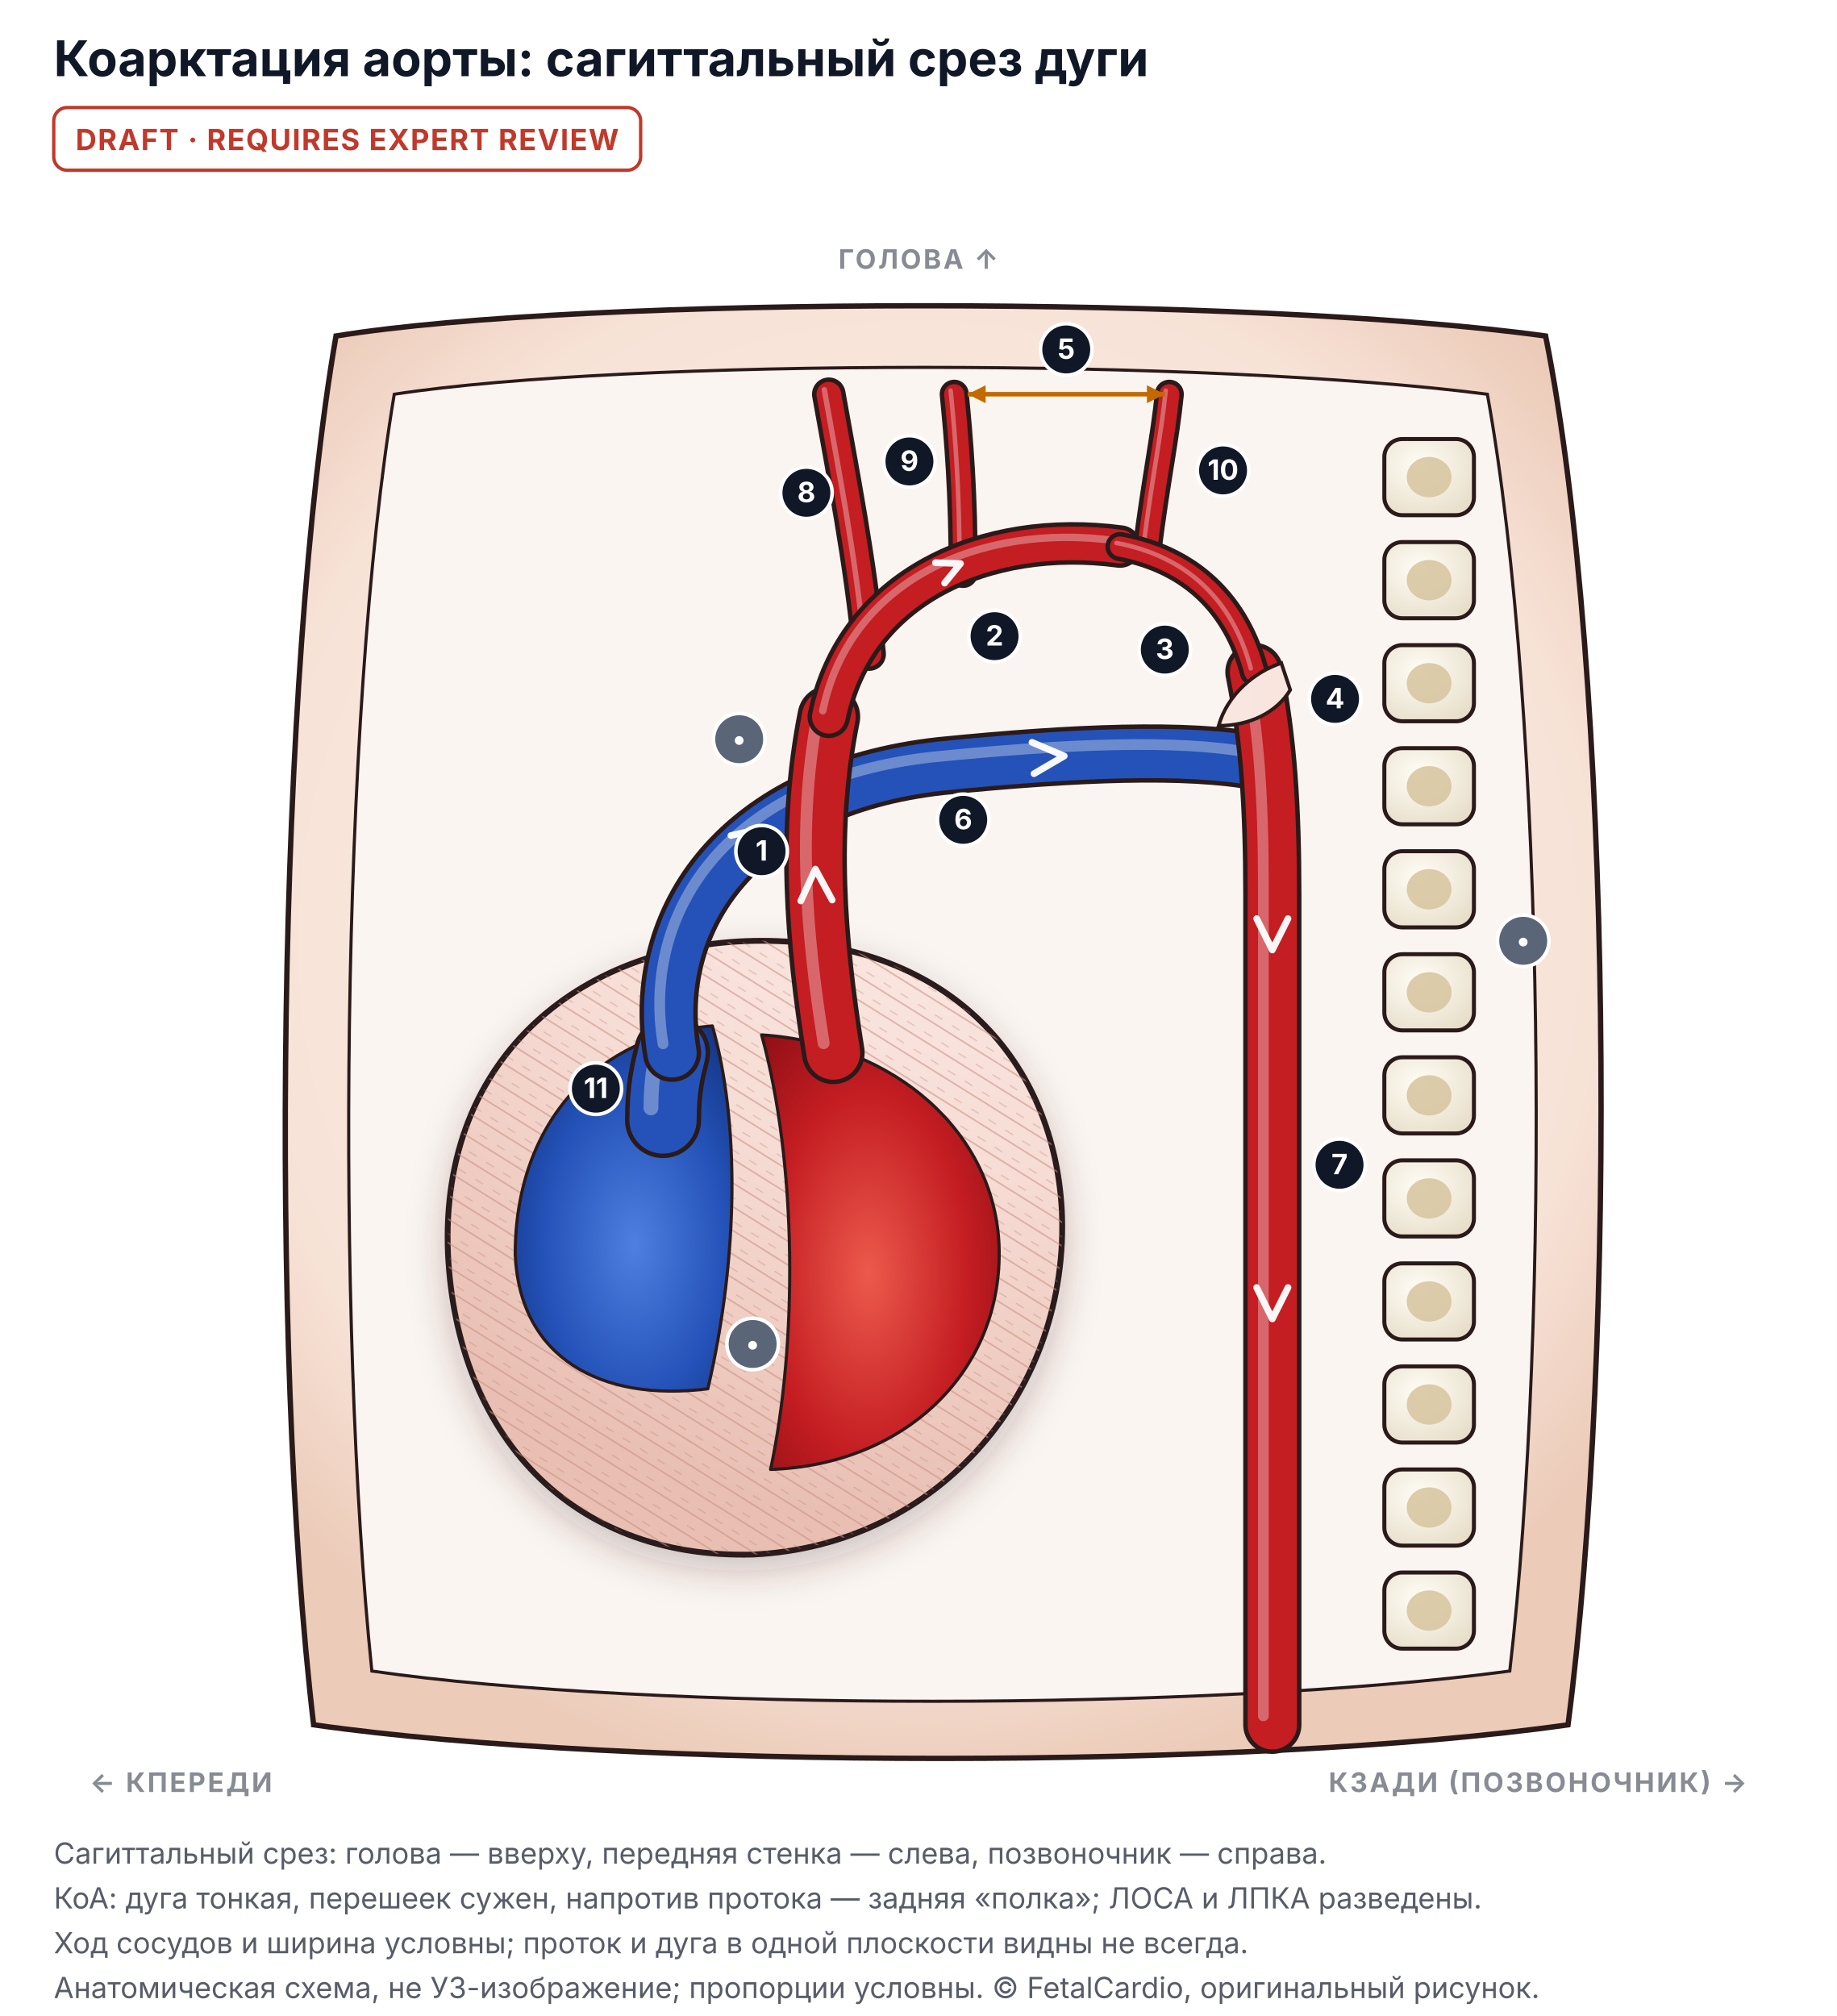
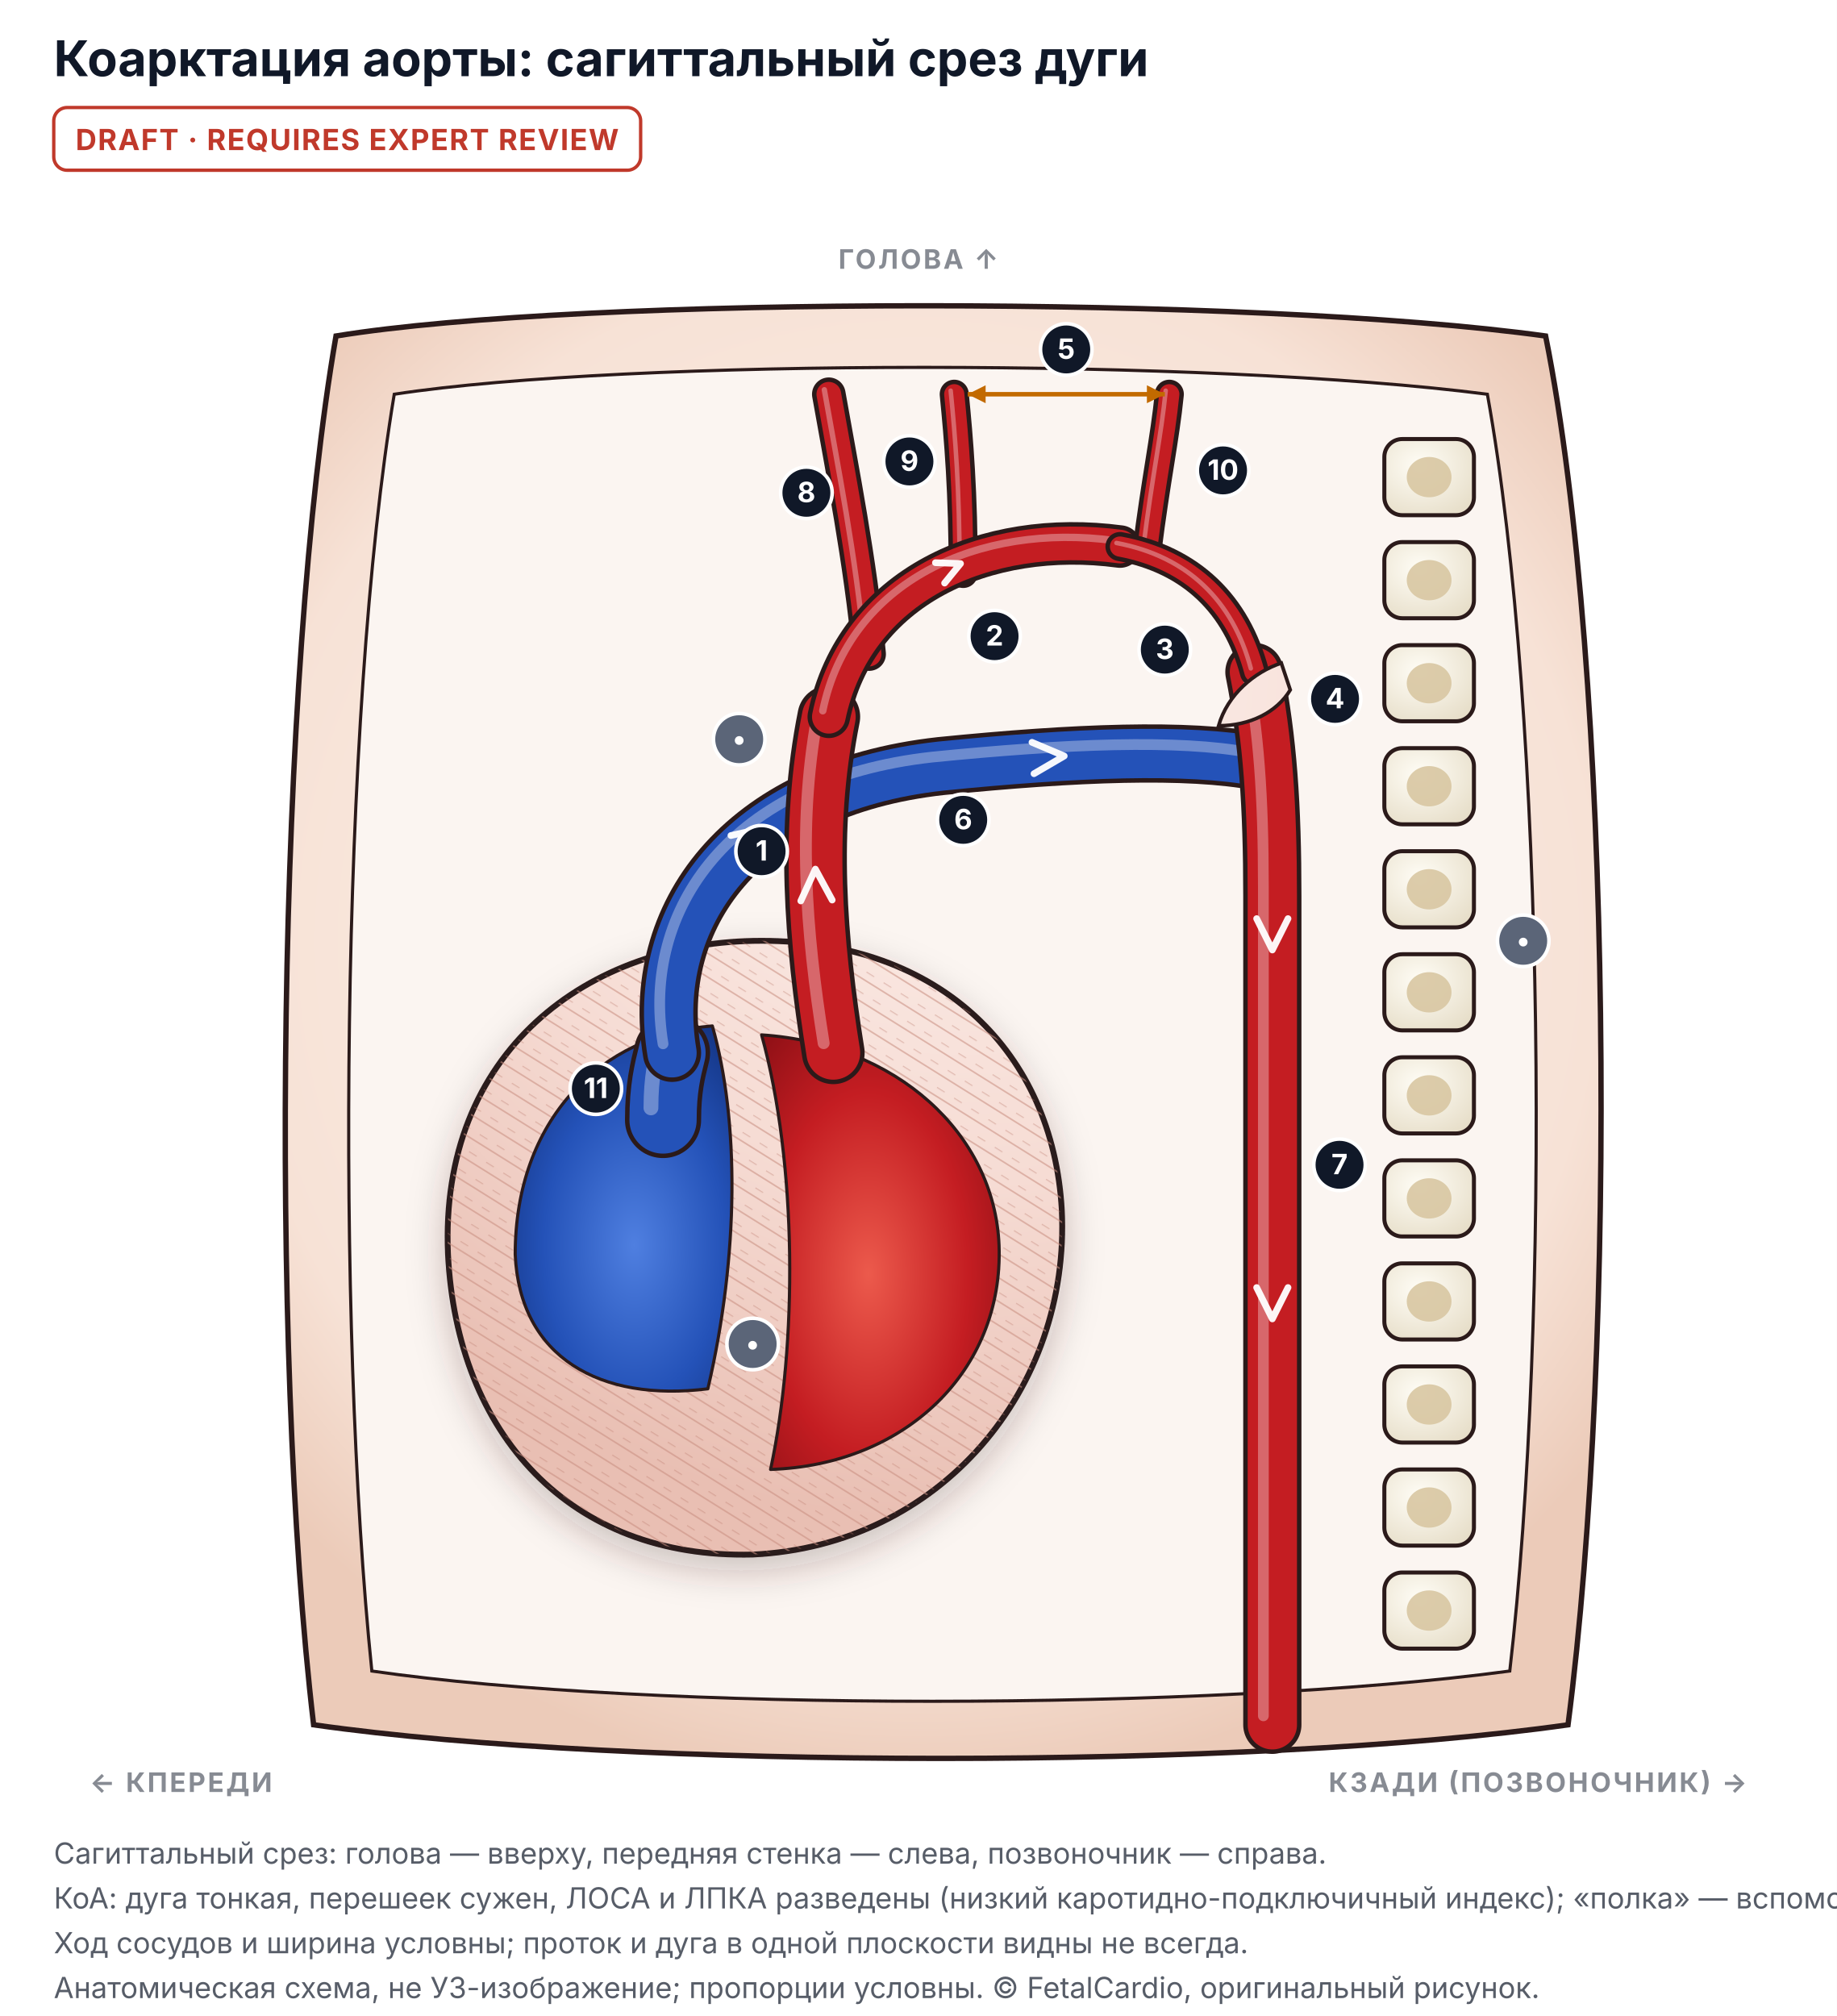
<svg xmlns="http://www.w3.org/2000/svg" viewBox="0 0 820 900" role="img" aria-labelledby="t-coa-arch d-coa-arch" font-family="Inter, system-ui, -apple-system, 'Segoe UI', Roboto, sans-serif" data-status="draft">
  <defs>
    <radialGradient id="g-myo" gradientUnits="userSpaceOnUse" cx="430" cy="300" r="380">
      <stop offset="0" stop-color="#fdf2ee" />
      <stop offset=".6" stop-color="#f6dcd4" />
      <stop offset="1" stop-color="#e9bfb3" />
    </radialGradient>
    <radialGradient id="g-blue" gradientUnits="userSpaceOnUse" cx="350" cy="330" r="260">
      <stop offset="0" stop-color="#4f7fe0" />
      <stop offset=".55" stop-color="#2452b8" />
      <stop offset="1" stop-color="#143584" />
    </radialGradient>
    <radialGradient id="g-red" gradientUnits="userSpaceOnUse" cx="570" cy="330" r="260">
      <stop offset="0" stop-color="#ec5a4c" />
      <stop offset=".55" stop-color="#c41d22" />
      <stop offset="1" stop-color="#7f0c12" />
    </radialGradient>
    <linearGradient id="g-fo" x1="0" x2="1">
      <stop offset="0" stop-color="#2452b8" />
      <stop offset="1" stop-color="#c41d22" />
    </linearGradient>
    <linearGradient id="g-vein" x1="0" x2="0" y1="0" y2="1">
      <stop offset="0" stop-color="#c41d22" />
      <stop offset="1" stop-color="#e2483f" />
    </linearGradient>
    <radialGradient id="g-ao" cx=".38" cy=".34" r=".72">
      <stop offset="0" stop-color="#f28a7e" />
      <stop offset=".6" stop-color="#c41d22" />
      <stop offset="1" stop-color="#7f0c12" />
    </radialGradient>
    <pattern id="p-fib" width="9" height="9" patternUnits="userSpaceOnUse" patternTransform="rotate(32)">
      <path d="M0,4.5 H9" stroke="#c98e80" stroke-width=".7" opacity=".55" />
      <path d="M0,1 H4" stroke="#b97a6c" stroke-width=".5" opacity=".35" />
    </pattern>
    <pattern id="p-sheen" width="7" height="7" patternUnits="userSpaceOnUse" patternTransform="rotate(-20)">
      <path d="M0,3.5 H7" stroke="#ffffff" stroke-width=".6" opacity=".12" />
    </pattern>
    <filter id="f-soft" x="-10%" y="-10%" width="120%" height="125%">
      <feDropShadow dx="0" dy="6" stdDeviation="8" flood-color="#3a1414" flood-opacity=".25" />
    </filter>
    <filter id="f-ish" x="-10%" y="-10%" width="120%" height="120%">
      <feGaussianBlur stdDeviation="6" />
    </filter>
    <clipPath id="c-rv">
      <path d="M 448.0,360.0 448.0,358.4 448.2,356.8 448.6,355.2 448.8,353.6 448.8,352.0 448.8,350.4 448.8,348.8 448.9,347.1 449.0,345.5 448.6,343.9 449.0,342.3 449.7,340.8 450.6,339.3 450.8,337.7 450.2,336.0 449.8,334.3 449.6,332.6 449.5,331.0 449.7,329.4 451.3,328.0 451.8,326.5 452.4,324.9 453.1,323.4 453.3,321.8 453.0,320.2 452.8,318.5 452.7,316.9 452.8,315.3 453.0,313.7 452.1,311.9 452.9,310.4 453.9,308.9 455.2,307.5 455.2,305.9 454.3,304.1 453.8,302.4 453.4,300.8 453.4,299.1 453.6,297.5 454.6,296.1 455.4,294.6 456.3,293.1 457.6,291.7 457.6,290.0 456.8,288.3 456.3,286.6 456.0,284.9 456.0,283.3 456.3,281.7 457.8,280.3 458.4,278.8 459.2,277.3 460.2,275.8 460.2,274.2 459.7,272.5 459.4,270.8 459.3,269.2 459.4,267.6 459.7,266.0 458.6,264.2 459.5,262.7 460.8,261.3 462.3,259.9 462.1,258.2 461.1,256.5 460.5,254.8 460.1,253.1 460.1,251.5 460.4,249.9 462.6,248.6 463.2,247.0 464.0,245.5 465.0,244.1 464.9,242.4 464.5,240.8 464.3,239.1 464.2,237.5 464.3,235.9 464.6,234.3 463.8,232.5 464.7,231.0 465.8,229.6 467.3,228.2 466.9,226.5 466.2,224.8 465.7,223.1 465.5,221.4 465.6,219.8 465.9,218.2 467.5,216.9 468.2,215.3 468.9,213.8 469.9,212.3 469.7,210.7 469.4,209.0 469.3,207.4 469.3,205.8 469.4,204.2 469.7,202.6 470.2,201.0 470.8,199.5 471.5,198.0 472.3,196.5 472.2,194.8 472.0,193.2 471.9,191.5 472.0,189.9 472.2,188.3 472.5,186.8 472.3,185.1 473.0,183.6 473.8,182.1 474.7,180.6 474.5,179.0 474.3,177.3 474.3,175.7 474.4,174.1 474.7,172.5 475.0,170.9 475.1,169.3 475.8,167.8 476.5,166.3 477.2,164.7 477.2,163.1 477.4,161.5 478.0,160.0 475.8,159.2 474.3,158.4 473.0,157.7 472.1,156.9 471.7,155.8 471.7,154.4 472.0,152.4 470.9,151.6 468.7,152.6 465.6,155.7 464.0,157.0 463.0,157.7 462.3,157.5 461.7,156.5 461.2,154.5 460.5,151.8 459.5,148.3 458.0,148.4 456.6,151.4 455.5,155.2 454.3,156.5 453.0,156.7 451.4,156.0 449.5,154.7 447.3,152.9 444.8,151.2 442.2,149.9 440.0,150.0 438.8,151.4 437.5,152.6 436.1,153.8 434.7,154.9 433.2,155.7 431.6,156.4 429.9,156.8 428.0,156.8 426.5,157.8 426.0,160.6 425.1,162.7 424.1,164.5 422.9,165.9 421.5,166.9 419.8,167.5 417.9,167.5 415.6,167.0 413.0,165.9 411.8,167.3 410.1,168.0 409.0,169.5 407.7,170.9 406.4,172.1 404.9,173.0 403.3,173.6 401.5,174.0 399.5,174.2 397.3,174.0 396.1,175.3 396.7,179.8 396.4,182.6 395.6,184.7 394.6,186.3 393.1,187.2 391.2,187.5 388.9,187.0 386.1,185.9 382.8,184.0 382.2,186.3 381.1,187.8 380.4,190.0 379.5,191.7 378.3,193.1 376.9,194.0 375.1,194.5 373.0,194.5 370.6,194.0 367.9,193.1 367.2,195.2 366.5,197.3 365.9,199.3 365.0,201.0 363.8,202.3 362.4,203.2 360.6,203.8 358.6,203.9 356.3,203.7 353.7,203.0 353.1,205.1 352.7,207.5 352.2,209.5 351.3,211.2 350.2,212.5 348.8,213.5 347.1,214.0 345.1,214.2 342.8,214.0 340.1,213.3 339.8,215.6 340.3,218.9 340.1,221.2 339.5,223.1 338.6,224.5 337.2,225.4 335.4,225.8 333.2,225.7 330.6,225.3 327.4,224.2 327.7,227.0 330.0,231.9 330.5,234.8 330.4,237.0 329.7,238.5 328.3,239.3 326.2,239.4 323.4,238.8 320.0,237.6 315.6,235.4 317.3,239.4 316.1,240.4 315.9,242.4 315.5,244.1 314.6,245.4 313.4,246.4 311.7,247.0 309.7,247.2 307.4,247.2 304.5,246.7 305.2,249.4 307.2,253.1 307.7,255.5 307.6,257.4 307.0,258.7 305.7,259.6 303.8,260.0 301.4,259.9 298.5,259.6 294.7,258.6 296.7,261.9 298.0,264.7 298.6,266.9 298.7,268.7 298.1,270.0 296.9,270.9 295.1,271.3 292.7,271.5 289.9,271.4 286.5,271.0 288.5,273.9 288.6,275.6 288.9,277.4 288.8,279.0 288.2,280.2 287.2,281.2 285.8,282.0 284.0,282.6 281.8,283.1 279.5,283.5 280.8,285.7 282.1,287.8 282.6,289.5 282.6,291.0 282.1,292.2 281.1,293.3 279.8,294.2 278.1,294.9 276.0,295.6 274.1,296.3 275.4,298.3 274.7,299.4 274.7,300.9 274.5,302.2 274.1,303.5 273.5,304.7 272.7,305.9 271.8,307.0 270.8,308.2 270.0,309.4 270.3,310.8 270.4,312.2 270.3,313.5 270.0,314.8 269.6,316.1 269.2,317.4 268.6,318.7 268.0,320.0 268.9,322.1 269.2,324.2 269.3,326.2 269.0,328.2 268.4,330.2 267.6,332.1 268.8,334.1 269.8,336.0 270.7,337.9 270.5,339.8 270.8,341.6 270.9,343.5 270.6,345.3 270.1,347.1 269.2,349.0 268.2,350.8 269.9,352.4 271.2,354.0 272.2,355.6 272.5,357.2 272.9,358.9 273.0,360.5 272.8,362.2 272.3,363.9 271.5,365.6 270.7,367.4 272.4,368.7 273.8,369.9 274.9,371.2 276.7,372.2 277.2,373.6 277.3,375.0 277.1,376.6 276.5,378.3 275.6,380.0 274.8,381.8 276.8,382.5 278.3,383.4 279.5,384.4 279.8,385.6 280.3,386.8 280.6,388.1 280.6,389.5 280.5,390.9 280.3,392.4 280.2,393.9 281.5,394.5 282.5,395.4 283.2,396.3 283.5,397.5 283.9,398.6 284.0,400.0 285.6,399.6 287.1,399.2 288.7,398.9 290.2,398.5 291.8,398.1 293.4,397.7 294.9,397.3 296.5,397.0 298.1,396.6 299.6,396.2 301.2,395.8 302.7,395.4 304.3,395.0 305.9,394.7 307.4,394.3 309.0,393.9 310.6,393.5 312.1,393.1 313.7,392.8 315.2,392.4 316.8,392.0 318.4,391.6 319.9,391.2 321.5,390.9 323.0,390.5 324.6,390.1 326.2,389.7 327.7,389.3 329.3,389.0 330.9,388.6 332.4,388.2 334.0,387.8 335.5,387.4 337.1,387.0 338.7,386.7 340.2,386.3 341.8,385.9 343.4,385.5 344.9,385.1 346.5,384.8 348.0,384.4 349.6,384.0 351.2,383.6 352.7,383.2 354.3,382.9 355.8,382.5 357.4,382.1 359.0,381.7 360.5,381.3 362.1,381.0 363.7,380.6 365.2,380.2 366.8,379.8 368.3,379.4 369.9,379.0 371.5,378.7 373.0,378.3 374.6,377.9 376.2,377.5 377.7,377.1 379.3,376.8 380.8,376.4 382.4,376.0 384.0,375.6 385.5,375.2 387.1,374.9 388.6,374.5 390.2,374.1 391.8,373.7 393.3,373.3 394.9,373.0 396.5,372.6 398.0,372.2 399.6,371.8 401.1,371.4 402.7,371.0 404.3,370.7 405.8,370.3 407.4,369.9 409.0,369.5 410.5,369.1 412.1,368.8 413.6,368.4 415.2,368.0 416.8,367.6 418.3,367.2 419.9,366.9 421.4,366.5 423.0,366.1 424.6,365.7 426.1,365.3 427.7,365.0 429.3,364.6 430.8,364.2 432.4,363.8 433.9,363.4 435.5,363.0 437.1,362.7 438.6,362.3 440.2,361.9 441.8,361.5 443.3,361.1 444.9,360.8 446.4,360.4 Z" />
    </clipPath>
    <clipPath id="c-lv">
      <path d="M 468.0,386.0 468.2,384.4 468.4,382.8 468.7,381.2 468.9,379.6 469.1,378.0 469.3,376.4 469.6,374.9 469.8,373.3 470.0,371.7 470.2,370.1 470.5,368.5 470.7,366.9 470.9,365.3 471.1,363.7 471.3,362.1 471.6,360.5 471.8,358.9 472.0,357.3 472.2,355.7 472.5,354.2 472.7,352.6 472.9,351.0 473.1,349.4 473.4,347.8 473.6,346.2 473.8,344.6 474.0,343.0 474.2,341.4 474.5,339.8 474.7,338.2 474.9,336.6 475.1,335.0 475.4,333.5 475.6,331.9 475.8,330.3 476.0,328.7 476.2,327.1 476.5,325.5 476.7,323.9 476.9,322.3 477.1,320.7 477.4,319.1 477.6,317.5 477.8,315.9 478.0,314.3 478.3,312.8 478.5,311.2 478.7,309.6 478.9,308.0 479.1,306.4 479.4,304.8 479.6,303.2 479.8,301.6 480.0,300.0 480.3,298.4 480.5,296.8 480.7,295.2 480.9,293.6 481.2,292.1 481.4,290.5 481.6,288.9 481.8,287.3 482.0,285.7 482.3,284.1 482.5,282.5 482.7,280.9 482.9,279.3 483.2,277.7 483.4,276.1 483.6,274.5 483.8,272.9 484.1,271.4 484.3,269.8 484.5,268.2 484.7,266.6 484.9,265.0 485.2,263.4 485.4,261.8 485.6,260.2 485.8,258.6 486.1,257.0 486.3,255.4 486.5,253.8 486.7,252.2 486.9,250.6 487.2,249.1 487.4,247.5 487.6,245.9 487.8,244.3 488.1,242.7 488.3,241.1 488.5,239.5 488.7,237.9 489.0,236.3 489.2,234.7 489.4,233.1 489.6,231.5 489.8,229.9 490.1,228.4 490.3,226.8 490.5,225.2 490.7,223.6 491.0,222.0 491.2,220.4 491.4,218.8 491.6,217.2 491.9,215.6 492.1,214.0 492.3,212.4 492.5,210.8 492.7,209.2 493.0,207.7 493.2,206.1 493.4,204.5 493.6,202.9 493.9,201.3 494.1,199.7 494.3,198.1 494.5,196.5 494.8,194.9 495.0,193.3 495.2,191.7 495.4,190.1 495.6,188.5 495.9,187.0 496.1,185.4 496.3,183.8 496.5,182.2 496.8,180.6 497.0,179.0 497.2,177.4 497.4,175.8 497.6,174.2 497.9,172.6 498.1,171.0 498.3,169.4 498.5,167.8 498.8,166.3 499.0,164.7 499.2,163.1 499.4,161.5 499.7,159.9 499.9,158.3 500.1,156.7 500.3,155.1 500.5,153.5 500.8,151.9 501.0,150.3 501.2,148.7 501.4,147.1 501.7,145.6 501.9,144.0 502.1,142.4 502.3,140.8 502.6,139.2 502.8,137.6 503.0,136.0 504.8,134.3 506.5,132.7 507.5,131.2 507.8,129.5 507.1,127.3 508.2,126.0 509.8,125.2 511.3,124.5 512.2,123.5 512.5,122.1 512.3,120.1 513.0,118.9 515.1,119.6 516.6,119.7 517.5,119.2 518.3,118.0 519.0,116.3 520.1,114.9 521.8,116.0 523.2,116.3 524.7,115.9 526.2,115.0 528.0,114.0 529.3,114.7 530.6,115.2 532.0,115.4 533.5,115.4 534.6,116.3 535.9,117.1 537.1,117.9 538.4,118.3 539.8,118.4 541.4,118.1 542.4,119.2 543.4,120.4 544.4,121.6 545.7,122.1 547.1,122.2 548.8,121.7 549.9,122.6 550.7,124.3 552.2,124.2 553.4,124.8 554.8,125.2 556.3,125.4 557.6,125.9 558.4,127.2 559.0,128.8 560.1,129.6 561.4,130.1 563.0,130.2 564.7,130.2 565.1,132.1 565.8,133.5 567.1,134.1 568.3,134.7 569.7,135.1 571.5,135.2 572.0,136.8 572.6,138.2 572.0,141.1 573.2,141.9 574.9,142.0 577.3,141.5 577.8,143.0 577.6,145.3 578.2,146.6 579.2,147.6 580.8,148.0 583.0,147.9 584.3,148.7 583.8,151.1 585.6,151.4 586.5,152.6 587.7,153.5 589.2,154.1 590.7,154.8 590.8,156.6 591.2,158.2 589.2,161.6 590.6,162.3 592.9,162.5 596.3,161.9 594.7,164.8 594.0,167.1 594.3,168.7 595.4,169.7 597.5,170.2 600.6,170.0 600.2,172.0 599.2,174.5 600.1,175.7 600.9,177.0 602.6,177.8 605.0,178.2 605.8,179.6 604.9,181.9 604.8,183.7 605.4,185.1 606.8,186.1 609.0,186.8 610.8,187.8 609.6,190.1 609.2,192.1 611.1,192.9 612.1,194.3 613.6,195.4 615.5,196.3 614.8,198.4 614.7,200.3 615.5,201.7 616.2,203.2 617.4,204.5 619.0,205.7 618.9,207.5 618.8,209.4 617.4,211.6 618.1,213.2 619.5,214.5 621.6,215.6 621.9,217.3 621.0,219.4 622.2,220.8 622.7,222.4 623.6,224.0 624.8,225.4 625.7,227.0 625.2,228.9 624.8,230.8 625.1,232.6 625.9,234.2 627.1,235.7 628.5,237.2 627.8,239.2 627.5,241.1 627.5,242.9 628.1,244.6 629.2,246.2 630.6,247.8 630.1,249.7 629.8,251.6 630.3,253.4 630.7,255.1 631.4,256.9 632.3,258.6 632.4,260.4 632.2,262.3 631.3,264.3 631.6,266.1 632.3,267.9 633.4,269.7 633.8,271.5 633.2,273.4 633.1,275.3 633.2,277.2 633.7,279.0 634.5,280.9 635.1,282.7 634.7,284.6 634.5,286.6 634.2,288.5 634.6,290.4 635.2,292.3 635.8,294.2 635.7,296.1 636.0,298.0 635.7,300.3 635.4,302.6 635.2,304.9 635.1,307.1 635.3,309.3 636.0,311.5 635.2,313.6 634.6,315.7 634.2,317.7 634.2,319.8 634.4,321.8 635.1,323.9 634.3,325.8 633.3,327.6 632.6,329.5 632.4,331.3 632.7,333.2 633.5,335.1 633.3,336.9 632.1,338.6 631.4,340.2 631.0,341.9 631.1,343.6 631.6,345.4 631.8,347.1 630.6,348.6 629.8,350.0 629.3,351.5 629.2,353.1 629.4,354.7 629.9,356.4 627.6,357.3 626.1,358.4 625.4,359.6 625.3,361.1 625.8,362.7 626.9,364.6 625.3,365.5 623.8,366.3 622.8,367.4 622.5,368.6 622.7,370.1 623.4,371.9 622.7,372.9 621.3,373.6 620.4,374.5 619.9,375.6 619.7,376.9 619.9,378.4 619.6,379.6 618.4,380.2 617.5,380.9 616.9,381.9 616.5,383.0 616.3,384.2 616.0,385.4 615.2,386.1 614.5,387.0 614.0,388.0 612.4,388.0 610.8,388.0 609.2,387.9 607.6,387.9 606.0,387.9 604.4,387.9 602.8,387.8 601.2,387.8 599.6,387.8 598.0,387.8 596.4,387.8 594.7,387.7 593.1,387.7 591.5,387.7 589.9,387.7 588.3,387.6 586.7,387.6 585.1,387.6 583.5,387.6 581.9,387.6 580.3,387.5 578.7,387.5 577.1,387.5 575.5,387.5 573.9,387.5 572.3,387.4 570.7,387.4 569.1,387.4 567.5,387.4 565.9,387.3 564.3,387.3 562.7,387.3 561.1,387.3 559.5,387.3 557.8,387.2 556.2,387.2 554.6,387.2 553.0,387.2 551.4,387.1 549.8,387.1 548.2,387.1 546.6,387.1 545.0,387.1 543.4,387.0 541.8,387.0 540.2,387.0 538.6,387.0 537.0,386.9 535.4,386.9 533.8,386.9 532.2,386.9 530.6,386.9 529.0,386.8 527.4,386.8 525.8,386.8 524.2,386.8 522.5,386.7 520.9,386.7 519.3,386.7 517.7,386.7 516.1,386.7 514.5,386.6 512.9,386.6 511.3,386.6 509.7,386.6 508.1,386.5 506.5,386.5 504.9,386.5 503.3,386.5 501.7,386.5 500.1,386.4 498.5,386.4 496.9,386.4 495.3,386.4 493.7,386.4 492.1,386.3 490.5,386.3 488.9,386.3 487.3,386.3 485.6,386.2 484.0,386.2 482.4,386.2 480.8,386.2 479.2,386.2 477.6,386.1 476.0,386.1 474.4,386.1 472.8,386.1 471.2,386.0 469.6,386.0 Z" />
    </clipPath>
    <clipPath id="c-ra">
      <path d="M 284,398.7 L 448,360.0 L 452,394.0 L 446,548.4 C 420,556.2 390,559.4 362,556.2 C 310,550.0 268,523.5 262,476.7 C 258,442.4 264,417.4 284,398.7 Z" />
    </clipPath>
    <clipPath id="c-la">
      <path d="M 468,386.0 L 614,388.0 C 648,414.3 658,476.7 640,515.7 C 622,553.1 560,564.0 500,560.9 C 478,559.4 462,553.1 454,548.4 L 462,394.0 Z" />
    </clipPath>
  </defs>
  <style>
.bg{fill:var(--sv-bg,#ffffff)}
.myo{fill:url(#g-myo);stroke:#2b1a1a;stroke-width:2.6;stroke-linejoin:round}
.fibr{fill:url(#p-fib);stroke:none}
.cavr{fill:url(#g-blue);stroke:#2b1a1a;stroke-width:1.4;stroke-linejoin:round}
.cavl{fill:url(#g-red);stroke:#2b1a1a;stroke-width:1.4;stroke-linejoin:round}
.sheen{fill:url(#p-sheen);stroke:none}
.ish{fill:none;stroke:#05102e;stroke-width:18;opacity:.35;filter:url(#f-ish)}
.ishl{fill:none;stroke:#3a0306;stroke-width:18;opacity:.35;filter:url(#f-ish)}
.endo2{fill:none;stroke:#ffffff;stroke-width:1;stroke-linejoin:round;opacity:.45}
.sep{fill:url(#g-myo);stroke:#2b1a1a;stroke-width:1.2}
.tje{stroke:#2b1a1a;fill:none;stroke-linecap:round}
.tj{stroke:#f3d2c9;fill:none;stroke-linecap:round}
.tjh{stroke:#ffffff;fill:none;stroke-linecap:round;opacity:.75}
.pm{fill:url(#g-myo);stroke:#2b1a1a;stroke-width:1.6}
.lfe{stroke:#2b1a1a;fill:none;stroke-width:7.2;stroke-linecap:round}
.lf{stroke:#fbfbff;fill:none;stroke-width:4.4;stroke-linecap:round}
.ch{stroke:#ffffff;stroke-width:1.1;opacity:.85}
.che{stroke:#2b1a1a;stroke-width:2.2;opacity:.35}
.flap{stroke:#fbfbff;fill:none;stroke-width:3.4;stroke-linecap:round}
.flape{stroke:#2b1a1a;fill:none;stroke-width:6;stroke-linecap:round}
.fo{fill:url(#g-fo);stroke:none}
.fib{fill:#fffaf2;stroke:#2b1a1a;stroke-width:1.2}
.avs{fill:rgba(255,190,60,.35);stroke:#8a5a00;stroke-width:1.2;stroke-dasharray:3 2}
.vo{stroke:#2b1a1a;fill:none;stroke-width:21;stroke-linecap:round}
.vm{stroke:url(#g-vein);fill:none;stroke-width:17;stroke-linecap:round}
.vh{stroke:#ffffff;fill:none;stroke-width:3;stroke-linecap:round;opacity:.35}
.vi{stroke:#e2483f;fill:none;stroke-width:9;stroke-linecap:round}
.ao{fill:url(#g-ao);stroke:#2b1a1a;stroke-width:2}
.an{stroke:#2b1a1a;stroke-width:1.8;fill:none}
.and{stroke:#2b1a1a;stroke-width:1.5;fill:none;stroke-dasharray:5 3}
.anf{fill:#2b1a1a}
.ant{fill:#2b1a1a;font-size:11px;font-weight:700}
.nb{fill:#101828;stroke:#ffffff;stroke-width:1.6}
.nb0{fill:#5b6578}
.nt{fill:#ffffff;font-size:12.5px;font-weight:700}
.hd{fill:var(--sv-text,#101828);font-size:22px;font-weight:700}
.om{fill:var(--sv-text,#101828);font-size:13px;opacity:.7}
.dr{fill:none;stroke:var(--sv-draft,#c0392b);stroke-width:1.5}
.drt{fill:var(--sv-draft,#c0392b);font-size:13px;font-weight:700;letter-spacing:.04em}
.ok{fill:none;stroke:#16794a;stroke-width:1.5}
.okt{fill:#16794a;font-size:12.5px;font-weight:700}
.cs{fill:var(--sv-text,#101828);font-size:12px;font-weight:700;letter-spacing:.08em;opacity:.5}
</style>
  <defs>
    <linearGradient id="g-vsd" x1="0" x2="1">
      <stop offset="0" stop-color="#2452b8" />
      <stop offset=".5" stop-color="#7a3a8c" />
      <stop offset="1" stop-color="#c41d22" />
    </linearGradient>
    <radialGradient id="g-hole" cx=".42" cy=".38" r=".7">
      <stop offset="0" stop-color="#ef6a5c" />
      <stop offset=".55" stop-color="#b3161c" />
      <stop offset="1" stop-color="#5c070b" />
    </radialGradient>
    <radialGradient id="g-sept" gradientUnits="userSpaceOnUse" cx="430" cy="440" r="380">
      <stop offset="0" stop-color="#fbe9e3" />
      <stop offset=".65" stop-color="#f1d0c6" />
      <stop offset="1" stop-color="#ddb0a3" />
    </radialGradient>
    <radialGradient id="g-pa" cx=".4" cy=".35" r=".75">
      <stop offset="0" stop-color="#6d93e6" />
      <stop offset=".6" stop-color="#2452b8" />
      <stop offset="1" stop-color="#143584" />
    </radialGradient>
  </defs>
  <style>
.hole{fill:url(#g-hole);stroke:#2b1a1a;stroke-width:2}
.holer{fill:none;stroke:#fff;stroke-width:1.2;opacity:.5}
.vsd{fill:url(#g-vsd);stroke:none}
.rim{stroke:#2b1a1a;stroke-width:2.2;fill:none;stroke-linecap:round}
.zone{fill:none;stroke:#5b2a1f;stroke-width:1.6;stroke-dasharray:7 5;opacity:.75}
.zt{fill:#5b2a1f;font-size:12px;font-weight:700;letter-spacing:.07em;opacity:.8}
.sept{fill:url(#g-sept);stroke:#2b1a1a;stroke-width:2}
.cut{fill:url(#g-myo);stroke:#2b1a1a;stroke-width:2.4;stroke-linejoin:round}
.cutf{fill:#e9bfb3;stroke:#2b1a1a;stroke-width:1.2}
.ves{stroke:#2b1a1a;stroke-width:2}
.ring{fill:none;stroke:#2b1a1a;stroke-width:1.6}
.cusp{fill:#fbfbff;stroke:#2b1a1a;stroke-width:1.4}
.fibrous{fill:#fffaf2;stroke:#2b1a1a;stroke-width:1.2}
.flow{stroke:#ffffff;stroke-width:2.2;fill:none;stroke-linecap:round;opacity:.9}
.flowh{fill:#ffffff;opacity:.9}
</style>
  <defs>
    <radialGradient id="g-sv" cx=".4" cy=".35" r=".75">
      <stop offset="0" stop-color="#5b7fd6" />
      <stop offset=".6" stop-color="#1f3f99" />
      <stop offset="1" stop-color="#0f2263" />
    </radialGradient>
    <radialGradient id="g-uv" cx=".4" cy=".35" r=".75">
      <stop offset="0" stop-color="#e76b78" />
      <stop offset=".6" stop-color="#b52845" />
      <stop offset="1" stop-color="#6d0f24" />
    </radialGradient>
    <radialGradient id="g-body" gradientUnits="userSpaceOnUse" cx="410" cy="420" r="380">
      <stop offset="0" stop-color="#fdf3ec" />
      <stop offset=".8" stop-color="#f7e2d6" />
      <stop offset="1" stop-color="#eccbb9" />
    </radialGradient>
    <radialGradient id="g-lung" cx=".5" cy=".45" r=".7">
      <stop offset="0" stop-color="#f6e4ea" />
      <stop offset="1" stop-color="#e5c3cf" />
    </radialGradient>
    <radialGradient id="g-liver" gradientUnits="userSpaceOnUse" cx="300" cy="360" r="300">
      <stop offset="0" stop-color="#c0675a" />
      <stop offset=".7" stop-color="#9c4337" />
      <stop offset="1" stop-color="#7a2e25" />
    </radialGradient>
    <radialGradient id="g-thy" cx=".5" cy=".4" r=".7">
      <stop offset="0" stop-color="#fbf0dd" />
      <stop offset="1" stop-color="#ecd3ad" />
    </radialGradient>
    <radialGradient id="g-stw" cx=".45" cy=".4" r=".7">
      <stop offset="0" stop-color="#f2c2b4" />
      <stop offset="1" stop-color="#d98f7e" />
    </radialGradient>
    <radialGradient id="g-fl" cx=".45" cy=".4" r=".7">
      <stop offset="0" stop-color="#3a4656" />
      <stop offset="1" stop-color="#1a222d" />
    </radialGradient>
    <radialGradient id="g-bone" cx=".4" cy=".35" r=".8">
      <stop offset="0" stop-color="#fffdf6" />
      <stop offset="1" stop-color="#e5dcc6" />
    </radialGradient>
    <pattern id="p-lung" width="10" height="10" patternUnits="userSpaceOnUse">
      <circle cx="3" cy="3" r="1.1" fill="#c99aab" opacity=".45" />
      <circle cx="8" cy="7.5" r=".9" fill="#c99aab" opacity=".35" />
    </pattern>
    <pattern id="p-liver" width="12" height="12" patternUnits="userSpaceOnUse" patternTransform="rotate(18)">
      <path d="M0,6 H12" stroke="#ffffff" stroke-width=".6" opacity=".12" />
    </pattern>
  </defs>
  <style>
.skin{fill:url(#g-body);stroke:#2b1a1a;stroke-width:2.4}
.wall{fill:#f3d6c9;stroke:#2b1a1a;stroke-width:1;opacity:.9}
.cavity{fill:#fbf5f1;stroke:#2b1a1a;stroke-width:1.4}
.rib{fill:url(#g-bone);stroke:#2b1a1a;stroke-width:1.4}
.ribo{stroke:#2b1a1a;fill:none;stroke-linecap:round}
.ribi{stroke:#f3ecdb;fill:none;stroke-linecap:round}
.ribc{stroke:#e3ecf2;fill:none;stroke-linecap:round}
.bone{fill:url(#g-bone);stroke:#2b1a1a;stroke-width:1.8}
.bonel{fill:none;stroke:#2b1a1a;stroke-width:13;stroke-linecap:round}
.bonei{fill:none;stroke:#f3ecdb;stroke-width:9.4;stroke-linecap:round}
.oss{fill:#d8c7a2;opacity:.9}
.canal{fill:#fbf5f1;stroke:#2b1a1a;stroke-width:1.2}
.lung{fill:url(#g-lung);stroke:#2b1a1a;stroke-width:1.6}
.lungt{fill:url(#p-lung)}
.thy{fill:url(#g-thy);stroke:#2b1a1a;stroke-width:1.6}
.thyl{fill:none;stroke:#b89a6c;stroke-width:1;opacity:.7}
.liver{fill:url(#g-liver);stroke:#2b1a1a;stroke-width:2}
.livert{fill:url(#p-liver)}
.stw{fill:url(#g-stw);stroke:#2b1a1a;stroke-width:2}
.stl{fill:url(#g-fl);stroke:#2b1a1a;stroke-width:1}
.trw{fill:#f4f1ea;stroke:#2b1a1a;stroke-width:2}
.trl{fill:#dfe8f6;stroke:#2b1a1a;stroke-width:1}
.trc{fill:none;stroke:#b9b2a2;stroke-width:3.4}
.vso{stroke:#2b1a1a;fill:none;stroke-linecap:round;stroke-linejoin:round}
.vsh{stroke:#ffffff;fill:none;stroke-linecap:round;opacity:.33}
.cut{stroke:#2b1a1a;stroke-width:1.6}
.mid{stroke:#2b1a1a;stroke-width:1.4;stroke-dasharray:6 5;fill:none;opacity:.55}
.lin{stroke:#16794a;stroke-width:2;stroke-dasharray:8 5;fill:none}
.ax{stroke:#c26a00;stroke-width:2.4;fill:none;stroke-linecap:round}
.axt{fill:#8a4a00;font-size:12.5px;font-weight:700}
.insb{fill:var(--sv-bg,#ffffff);stroke:#2b1a1a;stroke-width:1.2;opacity:.98}
.inst{fill:var(--sv-text,#101828);font-size:11.5px;font-weight:700;letter-spacing:.04em;opacity:.65}
.dir{fill:#2b1a1a;font-size:12px;font-weight:700;opacity:.75}
.sao{fill:none;stroke:#16c46e;stroke-width:3.4;stroke-linecap:round}
</style>
  <defs>
    <linearGradient id="g-mix" x1="0" x2="1">
      <stop offset="0" stop-color="#2452b8" />
      <stop offset=".5" stop-color="#7a3a8c" />
      <stop offset="1" stop-color="#c41d22" />
    </linearGradient>
    <radialGradient id="g-mixr" cx=".4" cy=".35" r=".75">
      <stop offset="0" stop-color="#b678c8" />
      <stop offset=".6" stop-color="#7a3a8c" />
      <stop offset="1" stop-color="#4a1d5a" />
    </radialGradient>
    <radialGradient id="g-efe" cx=".5" cy=".5" r=".6">
      <stop offset="0" stop-color="#e2483f" />
      <stop offset=".7" stop-color="#b3161c" />
      <stop offset="1" stop-color="#fff3e8" />
    </radialGradient>
    <radialGradient id="g-atr" gradientUnits="userSpaceOnUse" cx="360" cy="330" r="120">
      <stop offset="0" stop-color="#8fb0f0" />
      <stop offset="1" stop-color="#4a72cc" />
    </radialGradient>
    <radialGradient id="g-rb" cx=".55" cy=".6" r=".7">
      <stop offset="0" stop-color="#4f7fe0" />
      <stop offset=".6" stop-color="#2452b8" />
      <stop offset="1" stop-color="#143584" />
    </radialGradient>
    <radialGradient id="g-rr" cx=".45" cy=".55" r=".7">
      <stop offset="0" stop-color="#ec5a4c" />
      <stop offset=".6" stop-color="#c41d22" />
      <stop offset="1" stop-color="#8f1016" />
    </radialGradient>
  </defs>
  <style>
.vsd{fill:url(#g-mix);stroke:none}
.rim{stroke:#2b1a1a;stroke-width:2.2;fill:none;stroke-linecap:round}
.flow{stroke:#ffffff;stroke-width:2.2;fill:none;stroke-linecap:round;opacity:.9}
.flowh{fill:#ffffff;opacity:.9}
.flw{stroke:#ffffff;stroke-width:2.6;fill:none;stroke-linecap:round;stroke-dasharray:9 6;opacity:.9}
.flwh{fill:#ffffff;opacity:.9}
.cavr2{fill:url(#g-rb);stroke:#2b1a1a;stroke-width:1.4;stroke-linejoin:round}
.cavl2{fill:url(#g-rr);stroke:#2b1a1a;stroke-width:1.4;stroke-linejoin:round}
.efe{fill:none;stroke:#fff6ea;stroke-width:5;opacity:.9;stroke-linejoin:round}
.atr{fill:url(#g-atr);stroke:#2b1a1a;stroke-width:1.2;stroke-dasharray:4 3}
.ann{stroke:#2b1a1a;stroke-width:1.8;fill:none;stroke-dasharray:6 4}
.meas{stroke:#c26a00;stroke-width:2;fill:none}
.measf{fill:#c26a00}
.shelf{fill:url(#g-myo);stroke:#2b1a1a;stroke-width:1.6}
.cone{fill:url(#g-myo);stroke:#2b1a1a;stroke-width:1.6}
.jet{stroke:#ffffff;stroke-width:3;fill:none;stroke-linecap:round;stroke-dasharray:2 5;opacity:.95}
</style>
  <rect class="bg" x="0" y="0" width="820" height="900" />
  <g id="layer-header">
    <text class="hd" x="24" y="34">Коарктация аорты: сагиттальный срез дуги</text>
    <rect class="dr" x="24" y="48" width="262" height="28" rx="6" />
    <text class="drt" x="155" y="67" text-anchor="middle">DRAFT · REQUIRES EXPERT REVIEW</text>
  </g>
  <text class="cs" x="410" y="120" text-anchor="middle">ГОЛОВА ↑</text>
  <text class="cs" x="40" y="800">← КПЕРЕДИ</text>
  <text class="cs" x="780" y="800" text-anchor="end">КЗАДИ (ПОЗВОНОЧНИК) →</text>
  <g id="heart">
    <g id="layer-body">
      <path class="skin" d="M 150,150 C 260,132 560,132 690,150 C 720,300 722,600 700,770 C 560,790 280,790 140,770 C 120,600 124,300 150,150 Z" />
      <path class="cavity" d="M 176,176 C 280,160 540,160 664,176 C 690,320 692,590 674,746 C 540,764 290,764 166,746 C 150,590 152,320 176,176 Z" />
    </g>
    <g id="layer-spine">
      <g id="s-spine" data-s="spine">
        <rect class="bone" x="618" y="196" width="40" height="34" rx="8" />
        <ellipse class="oss" cx="638" cy="213" rx="10" ry="9" />
        <rect class="bone" x="618" y="242" width="40" height="34" rx="8" />
        <ellipse class="oss" cx="638" cy="259" rx="10" ry="9" />
        <rect class="bone" x="618" y="288" width="40" height="34" rx="8" />
        <ellipse class="oss" cx="638" cy="305" rx="10" ry="9" />
        <rect class="bone" x="618" y="334" width="40" height="34" rx="8" />
        <ellipse class="oss" cx="638" cy="351" rx="10" ry="9" />
        <rect class="bone" x="618" y="380" width="40" height="34" rx="8" />
        <ellipse class="oss" cx="638" cy="397" rx="10" ry="9" />
        <rect class="bone" x="618" y="426" width="40" height="34" rx="8" />
        <ellipse class="oss" cx="638" cy="443" rx="10" ry="9" />
        <rect class="bone" x="618" y="472" width="40" height="34" rx="8" />
        <ellipse class="oss" cx="638" cy="489" rx="10" ry="9" />
        <rect class="bone" x="618" y="518" width="40" height="34" rx="8" />
        <ellipse class="oss" cx="638" cy="535" rx="10" ry="9" />
        <rect class="bone" x="618" y="564" width="40" height="34" rx="8" />
        <ellipse class="oss" cx="638" cy="581" rx="10" ry="9" />
        <rect class="bone" x="618" y="610" width="40" height="34" rx="8" />
        <ellipse class="oss" cx="638" cy="627" rx="10" ry="9" />
        <rect class="bone" x="618" y="656" width="40" height="34" rx="8" />
        <ellipse class="oss" cx="638" cy="673" rx="10" ry="9" />
        <rect class="bone" x="618" y="702" width="40" height="34" rx="8" />
        <ellipse class="oss" cx="638" cy="719" rx="10" ry="9" />
      </g>
    </g>
    <g id="layer-heart">
      <g id="s-hrt" data-s="hrt">
        <path class="myo" filter="url(#f-soft)" d="M 200,560 C 196,470 262,420 340,420 C 420,420 470,470 474,540 C 478,620 420,690 336,694 C 254,696 204,640 200,560 Z" />
        <path class="fibr" d="M 200,560 C 196,470 262,420 340,420 C 420,420 470,470 474,540 C 478,620 420,690 336,694 C 254,696 204,640 200,560 Z" />
        <path class="cavr2" d="M 230,560 C 230,500 268,462 318,458 C 330,500 330,560 316,620 C 268,626 232,606 230,560 Z" />
        <path class="cavl2" d="M 340,462 C 400,466 444,506 446,556 C 448,612 404,654 344,656 C 356,600 356,520 340,462 Z" />
      </g>
    </g>
    <g id="layer-vessels">
      <g id="s-mpa" data-s="mpa">
        <path class="vso" stroke-width="34" d="M 296,500 C 296,486 298,478 300,470" />
        <path stroke="#2452b8" fill="none" stroke-linecap="round" stroke-linejoin="round" stroke-width="30" d="M 296,500 C 296,486 298,478 300,470" />
        <path class="vsh" stroke-width="6.6" d="M 296,500 C 296,486 298,478 300,470" transform="translate(-5.4 -5.4)" />
      </g>
      <g id="s-da" data-s="da">
        <path class="vso" stroke-width="26" d="M 300,470 C 290,410 330,352 420,342 C 480,336 530,334 562,340" />
        <path stroke="#2452b8" fill="none" stroke-linecap="round" stroke-linejoin="round" stroke-width="22" d="M 300,470 C 290,410 330,352 420,342 C 480,336 530,334 562,340" />
        <path class="vsh" stroke-width="4.8" d="M 300,470 C 290,410 330,352 420,342 C 480,336 530,334 562,340" transform="translate(-4.0 -4.0)" />
      </g>
      <g id="s-dao" data-s="dao">
        <path class="vso" stroke-width="26" d="M 560,300 C 566,330 568,360 568,400 L 568,770" />
        <path stroke="#c41d22" fill="none" stroke-linecap="round" stroke-linejoin="round" stroke-width="22" d="M 560,300 C 566,330 568,360 568,400 L 568,770" />
        <path class="vsh" stroke-width="4.8" d="M 560,300 C 566,330 568,360 568,400 L 568,770" transform="translate(-4.0 -4.0)" />
      </g>
      <g id="s-bca" data-s="bca">
        <path class="vso" stroke-width="15" d="M 388,292 C 384,250 376,210 370,176" />
        <path stroke="#c41d22" fill="none" stroke-linecap="round" stroke-linejoin="round" stroke-width="11" d="M 388,292 C 384,250 376,210 370,176" />
        <path class="vsh" stroke-width="2.4" d="M 388,292 C 384,250 376,210 370,176" transform="translate(-2.0 -2.0)" />
      </g>
      <g id="s-lcca" data-s="lcca">
        <path class="vso" stroke-width="13" d="M 430,256 C 430,220 428,196 426,176" />
        <path stroke="#c41d22" fill="none" stroke-linecap="round" stroke-linejoin="round" stroke-width="9" d="M 430,256 C 430,220 428,196 426,176" />
        <path class="vsh" stroke-width="2.0" d="M 430,256 C 430,220 428,196 426,176" transform="translate(-1.6 -1.6)" />
      </g>
      <g id="s-lsa" data-s="lsa">
        <path class="vso" stroke-width="13" d="M 512,246 C 516,214 520,196 522,176" />
        <path stroke="#c41d22" fill="none" stroke-linecap="round" stroke-linejoin="round" stroke-width="9" d="M 512,246 C 516,214 520,196 522,176" />
        <path class="vsh" stroke-width="2.0" d="M 512,246 C 516,214 520,196 522,176" transform="translate(-1.6 -1.6)" />
      </g>
      <g id="s-asc" data-s="asc">
        <path class="vso" stroke-width="28" d="M 372,470 C 364,420 360,370 370,320" />
        <path stroke="#c41d22" fill="none" stroke-linecap="round" stroke-linejoin="round" stroke-width="24" d="M 372,470 C 364,420 360,370 370,320" />
        <path class="vsh" stroke-width="5.3" d="M 372,470 C 364,420 360,370 370,320" transform="translate(-4.3 -4.3)" />
      </g>
      <g id="s-arch" data-s="arch">
        <path class="vso" stroke-width="19" d="M 370,320 C 382,262 440,236 500,244" />
        <path stroke="#c41d22" fill="none" stroke-linecap="round" stroke-linejoin="round" stroke-width="15" d="M 370,320 C 382,262 440,236 500,244" />
        <path class="vsh" stroke-width="3.3" d="M 370,320 C 382,262 440,236 500,244" transform="translate(-2.7 -2.7)" />
      </g>
      <g id="s-isth" data-s="isth">
        <path class="vso" stroke-width="13" d="M 500,244 C 532,250 552,270 560,300" />
        <path stroke="#c41d22" fill="none" stroke-linecap="round" stroke-linejoin="round" stroke-width="9" d="M 500,244 C 532,250 552,270 560,300" />
        <path class="vsh" stroke-width="2.0" d="M 500,244 C 532,250 552,270 560,300" transform="translate(-1.6 -1.6)" />
      </g>
      <g id="s-shelf" data-s="shelf">
        <path class="shelf" d="M 572,296 C 560,300 548,310 544,324 C 558,324 570,318 576,308 Z" />
      </g>
    </g>
    <g id="layer-flow">
      <g id="s-flow" data-s="flow">
        <path d="M 371.5,401.8 L 364.0,388.0 L 357.5,402.2" stroke="#fff" stroke-width="3" fill="none" stroke-linecap="round" stroke-linejoin="round" opacity=".95" />
        <path d="M 421.7,260.3 L 428.8,251.6 L 417.6,251.2" stroke="#fff" stroke-width="3" fill="none" stroke-linecap="round" stroke-linejoin="round" opacity=".95" />
        <path d="M 561.0,410.1 L 568.0,424.1 L 575.0,410.1" stroke="#fff" stroke-width="3" fill="none" stroke-linecap="round" stroke-linejoin="round" opacity=".95" />
        <path d="M 561.0,574.8 L 568.0,588.8 L 575.0,574.8" stroke="#fff" stroke-width="3" fill="none" stroke-linecap="round" stroke-linejoin="round" opacity=".95" />
        <path d="M 335.1,383.8 L 341.5,369.6 L 326.3,373.0" stroke="#fff" stroke-width="3" fill="none" stroke-linecap="round" stroke-linejoin="round" opacity=".95" />
        <path d="M 461.6,345.4 L 475.1,337.5 L 460.7,331.4" stroke="#fff" stroke-width="3" fill="none" stroke-linecap="round" stroke-linejoin="round" opacity=".95" />
      </g>
    </g>
    <g id="layer-annotations">
      <g id="s-gap" data-s="gap">
        <path class="meas" d="M 432,176 L 520,176" />
        <path class="measf" d="M 432,176 l 8,-4 l 0,8 Z" />
        <path class="measf" d="M 520,176 l -8,-4 l 0,8 Z" />
      </g>
    </g>
    <g id="layer-labels">
      <g id="lbl-asc" class="lbl" data-s="asc">
        <circle class="nb" cx="340" cy="380" r="11.5" />
        <text class="nt" x="340" y="384.2" text-anchor="middle">1</text>
      </g>
      <g id="lbl-arch" class="lbl" data-s="arch">
        <circle class="nb" cx="444" cy="284" r="11.5" />
        <text class="nt" x="444" y="288.2" text-anchor="middle">2</text>
      </g>
      <g id="lbl-isth" class="lbl" data-s="isth">
        <circle class="nb" cx="520" cy="290" r="11.5" />
        <text class="nt" x="520" y="294.2" text-anchor="middle">3</text>
      </g>
      <g id="lbl-shelf" class="lbl" data-s="shelf">
        <circle class="nb" cx="596" cy="312" r="11.5" />
        <text class="nt" x="596" y="316.2" text-anchor="middle">4</text>
      </g>
      <g id="lbl-gap" class="lbl" data-s="gap">
        <circle class="nb" cx="476" cy="156" r="11.5" />
        <text class="nt" x="476" y="160.2" text-anchor="middle">5</text>
      </g>
      <g id="lbl-da" class="lbl" data-s="da">
        <circle class="nb" cx="430" cy="366" r="11.5" />
        <text class="nt" x="430" y="370.2" text-anchor="middle">6</text>
      </g>
      <g id="lbl-dao" class="lbl" data-s="dao">
        <circle class="nb" cx="598" cy="520" r="11.5" />
        <text class="nt" x="598" y="524.2" text-anchor="middle">7</text>
      </g>
      <g id="lbl-bca" class="lbl" data-s="bca">
        <circle class="nb" cx="360" cy="220" r="11.5" />
        <text class="nt" x="360" y="224.2" text-anchor="middle">8</text>
      </g>
      <g id="lbl-lcca" class="lbl" data-s="lcca">
        <circle class="nb" cx="406" cy="206" r="11.5" />
        <text class="nt" x="406" y="210.2" text-anchor="middle">9</text>
      </g>
      <g id="lbl-lsa" class="lbl" data-s="lsa">
        <circle class="nb" cx="546" cy="210" r="11.5" />
        <text class="nt" x="546" y="214.2" text-anchor="middle">10</text>
      </g>
      <g id="lbl-mpa" class="lbl" data-s="mpa">
        <circle class="nb" cx="266" cy="486" r="11.5" />
        <text class="nt" x="266" y="490.2" text-anchor="middle">11</text>
      </g>
      <g id="lbl-hrt" class="lbl" data-s="hrt">
        <circle class="nb nb0" cx="336" cy="600" r="11.5" />
        <text class="nt" x="336" y="604.2" text-anchor="middle">•</text>
      </g>
      <g id="lbl-flow" class="lbl" data-s="flow">
        <circle class="nb nb0" cx="330" cy="330" r="11.5" />
        <text class="nt" x="330" y="334.2" text-anchor="middle">•</text>
      </g>
      <g id="lbl-spine" class="lbl" data-s="spine">
        <circle class="nb nb0" cx="680" cy="420" r="11.5" />
        <text class="nt" x="680" y="424.2" text-anchor="middle">•</text>
      </g>
    </g>
  </g>
  <g id="layer-orientation">
    <text class="om" x="24" y="832">Сагиттальный срез: голова — вверху, передняя стенка — слева, позвоночник — справа.</text>
-     <text class="om" x="24" y="852">КоА: дуга тонкая, перешеек сужен, напротив протока — задняя «полка»; ЛОСА и ЛПКА разведены.</text>
+     <text class="om" x="24" y="852">КоА: дуга тонкая, перешеек сужен, ЛОСА и ЛПКА разведены (низкий каротидно-подключичный индекс); «полка» — вспомогательно.</text>
    <text class="om" x="24" y="872">Ход сосудов и ширина условны; проток и дуга в одной плоскости видны не всегда.</text>
    <text class="om" x="24" y="892">Анатомическая схема, не УЗ-изображение; пропорции условны. © FetalCardio, оригинальный рисунок.</text>
  </g>
</svg>
